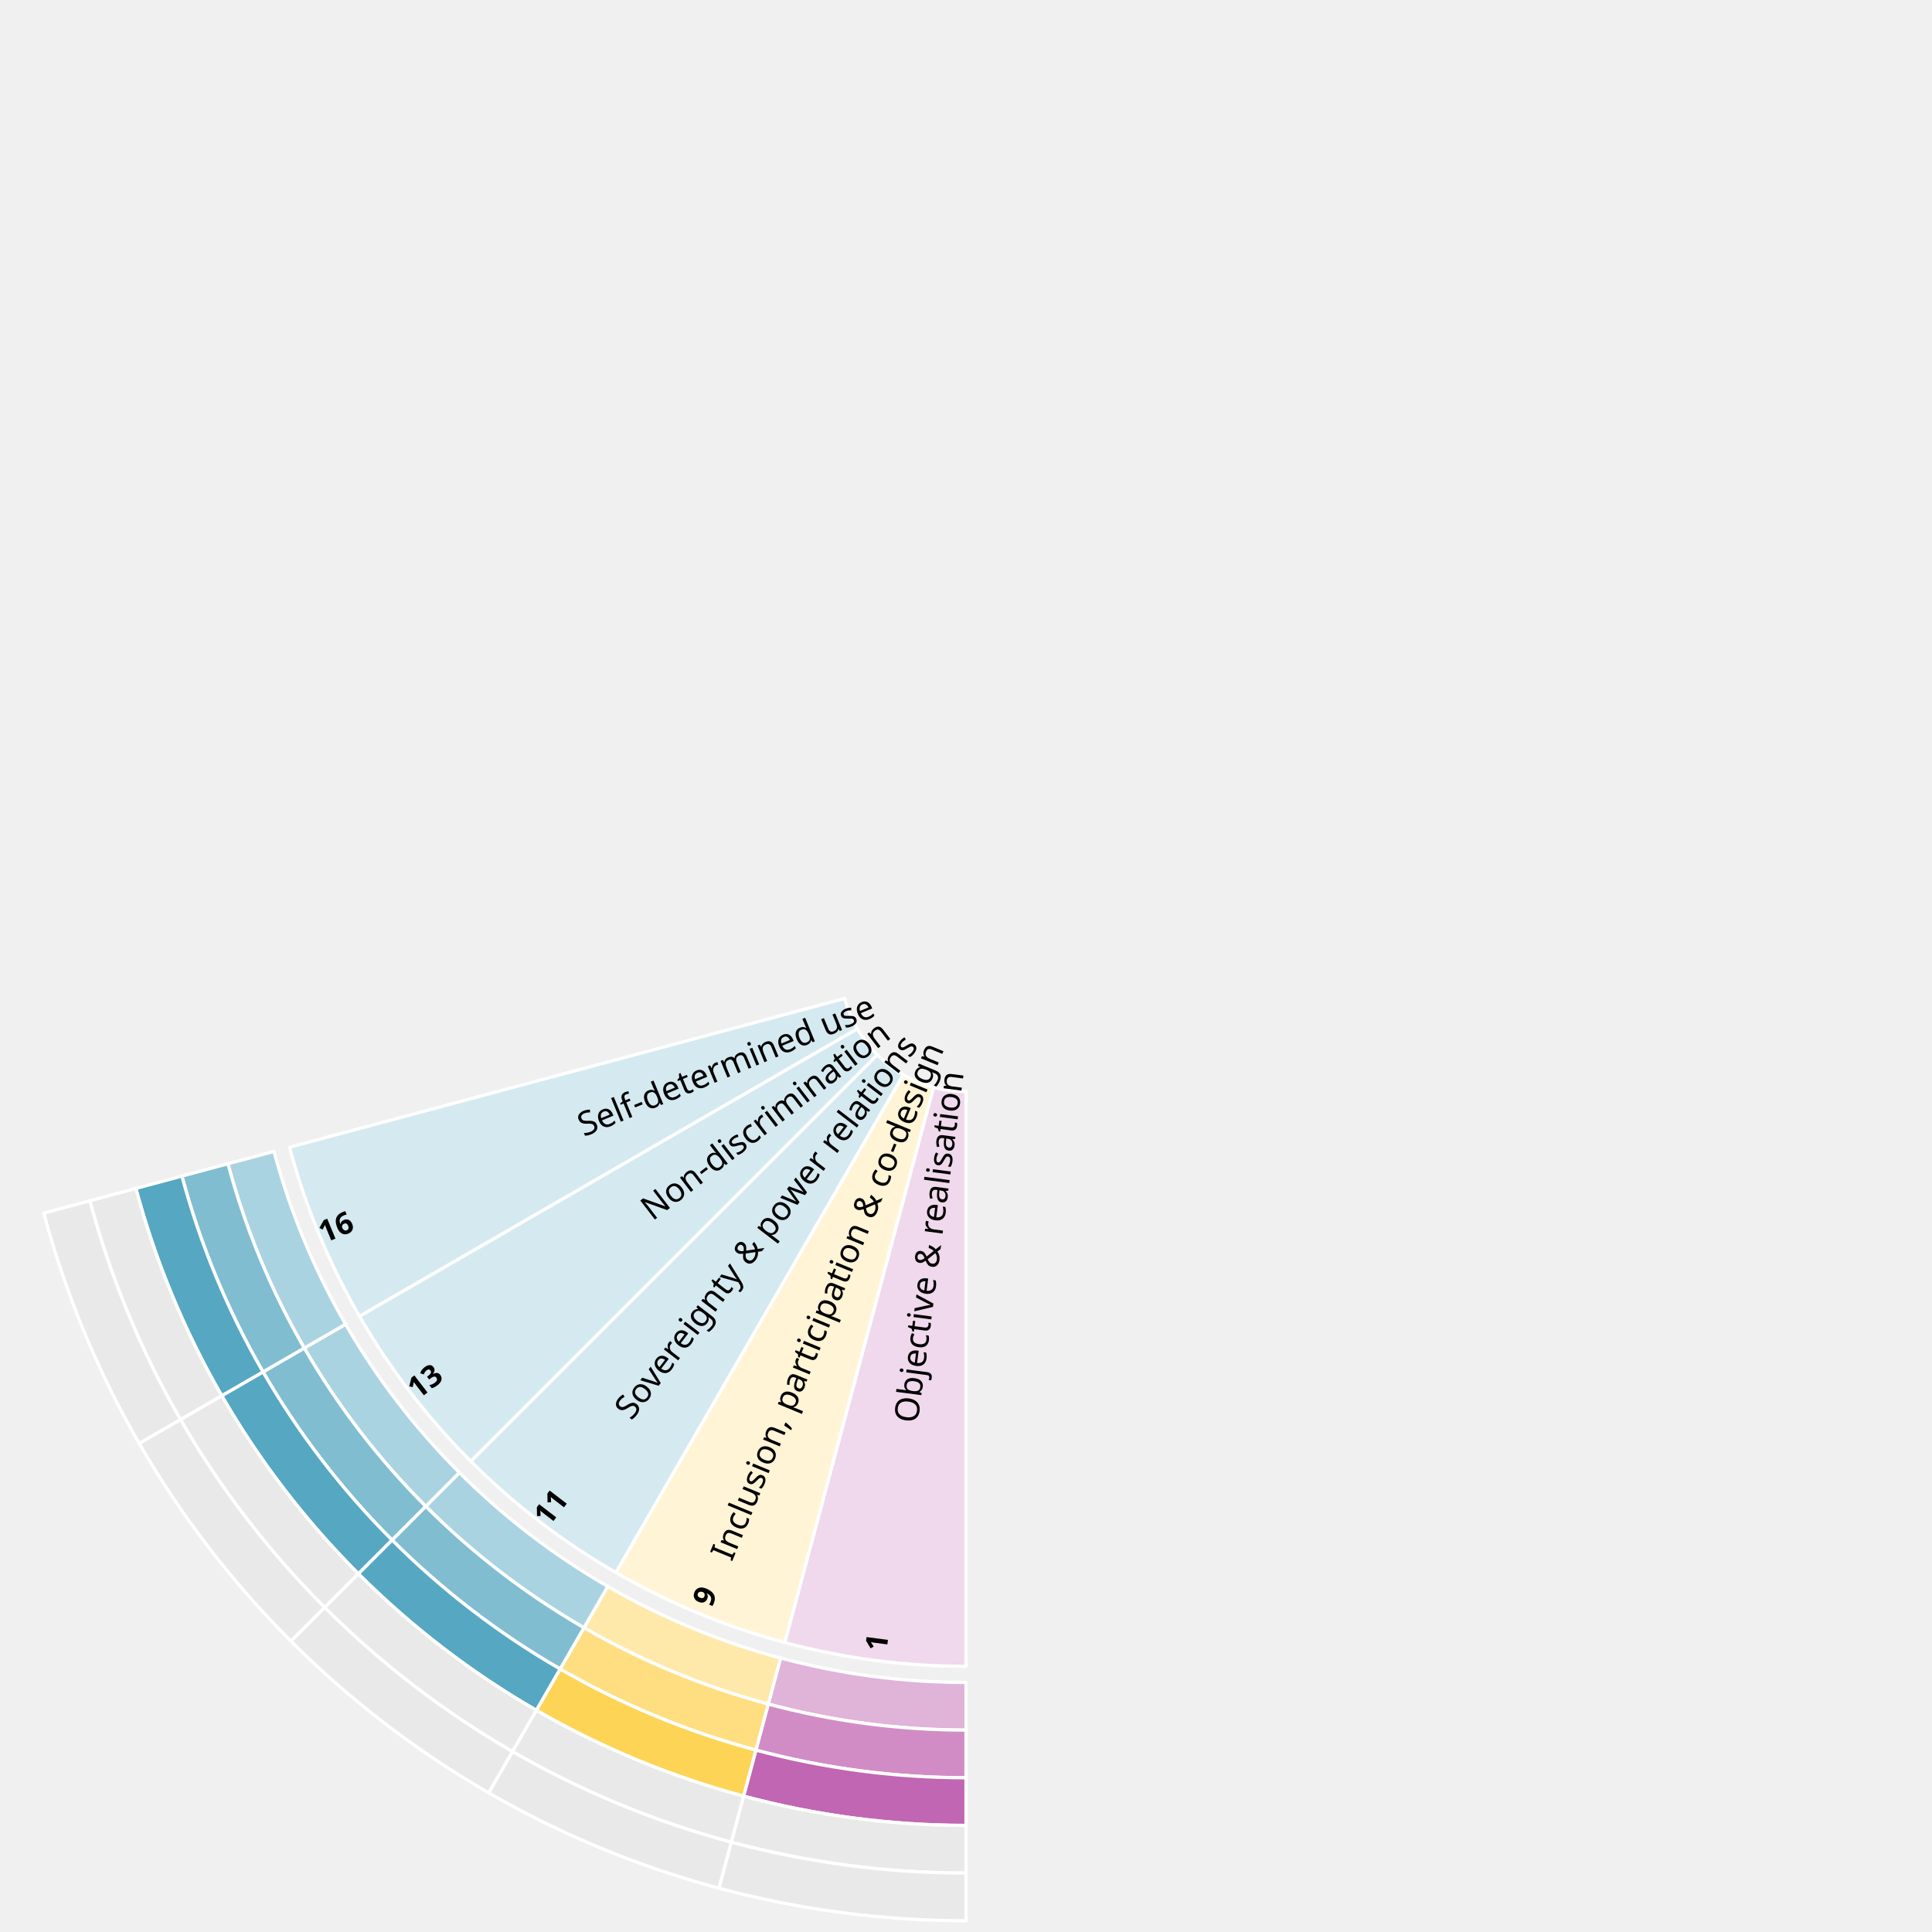
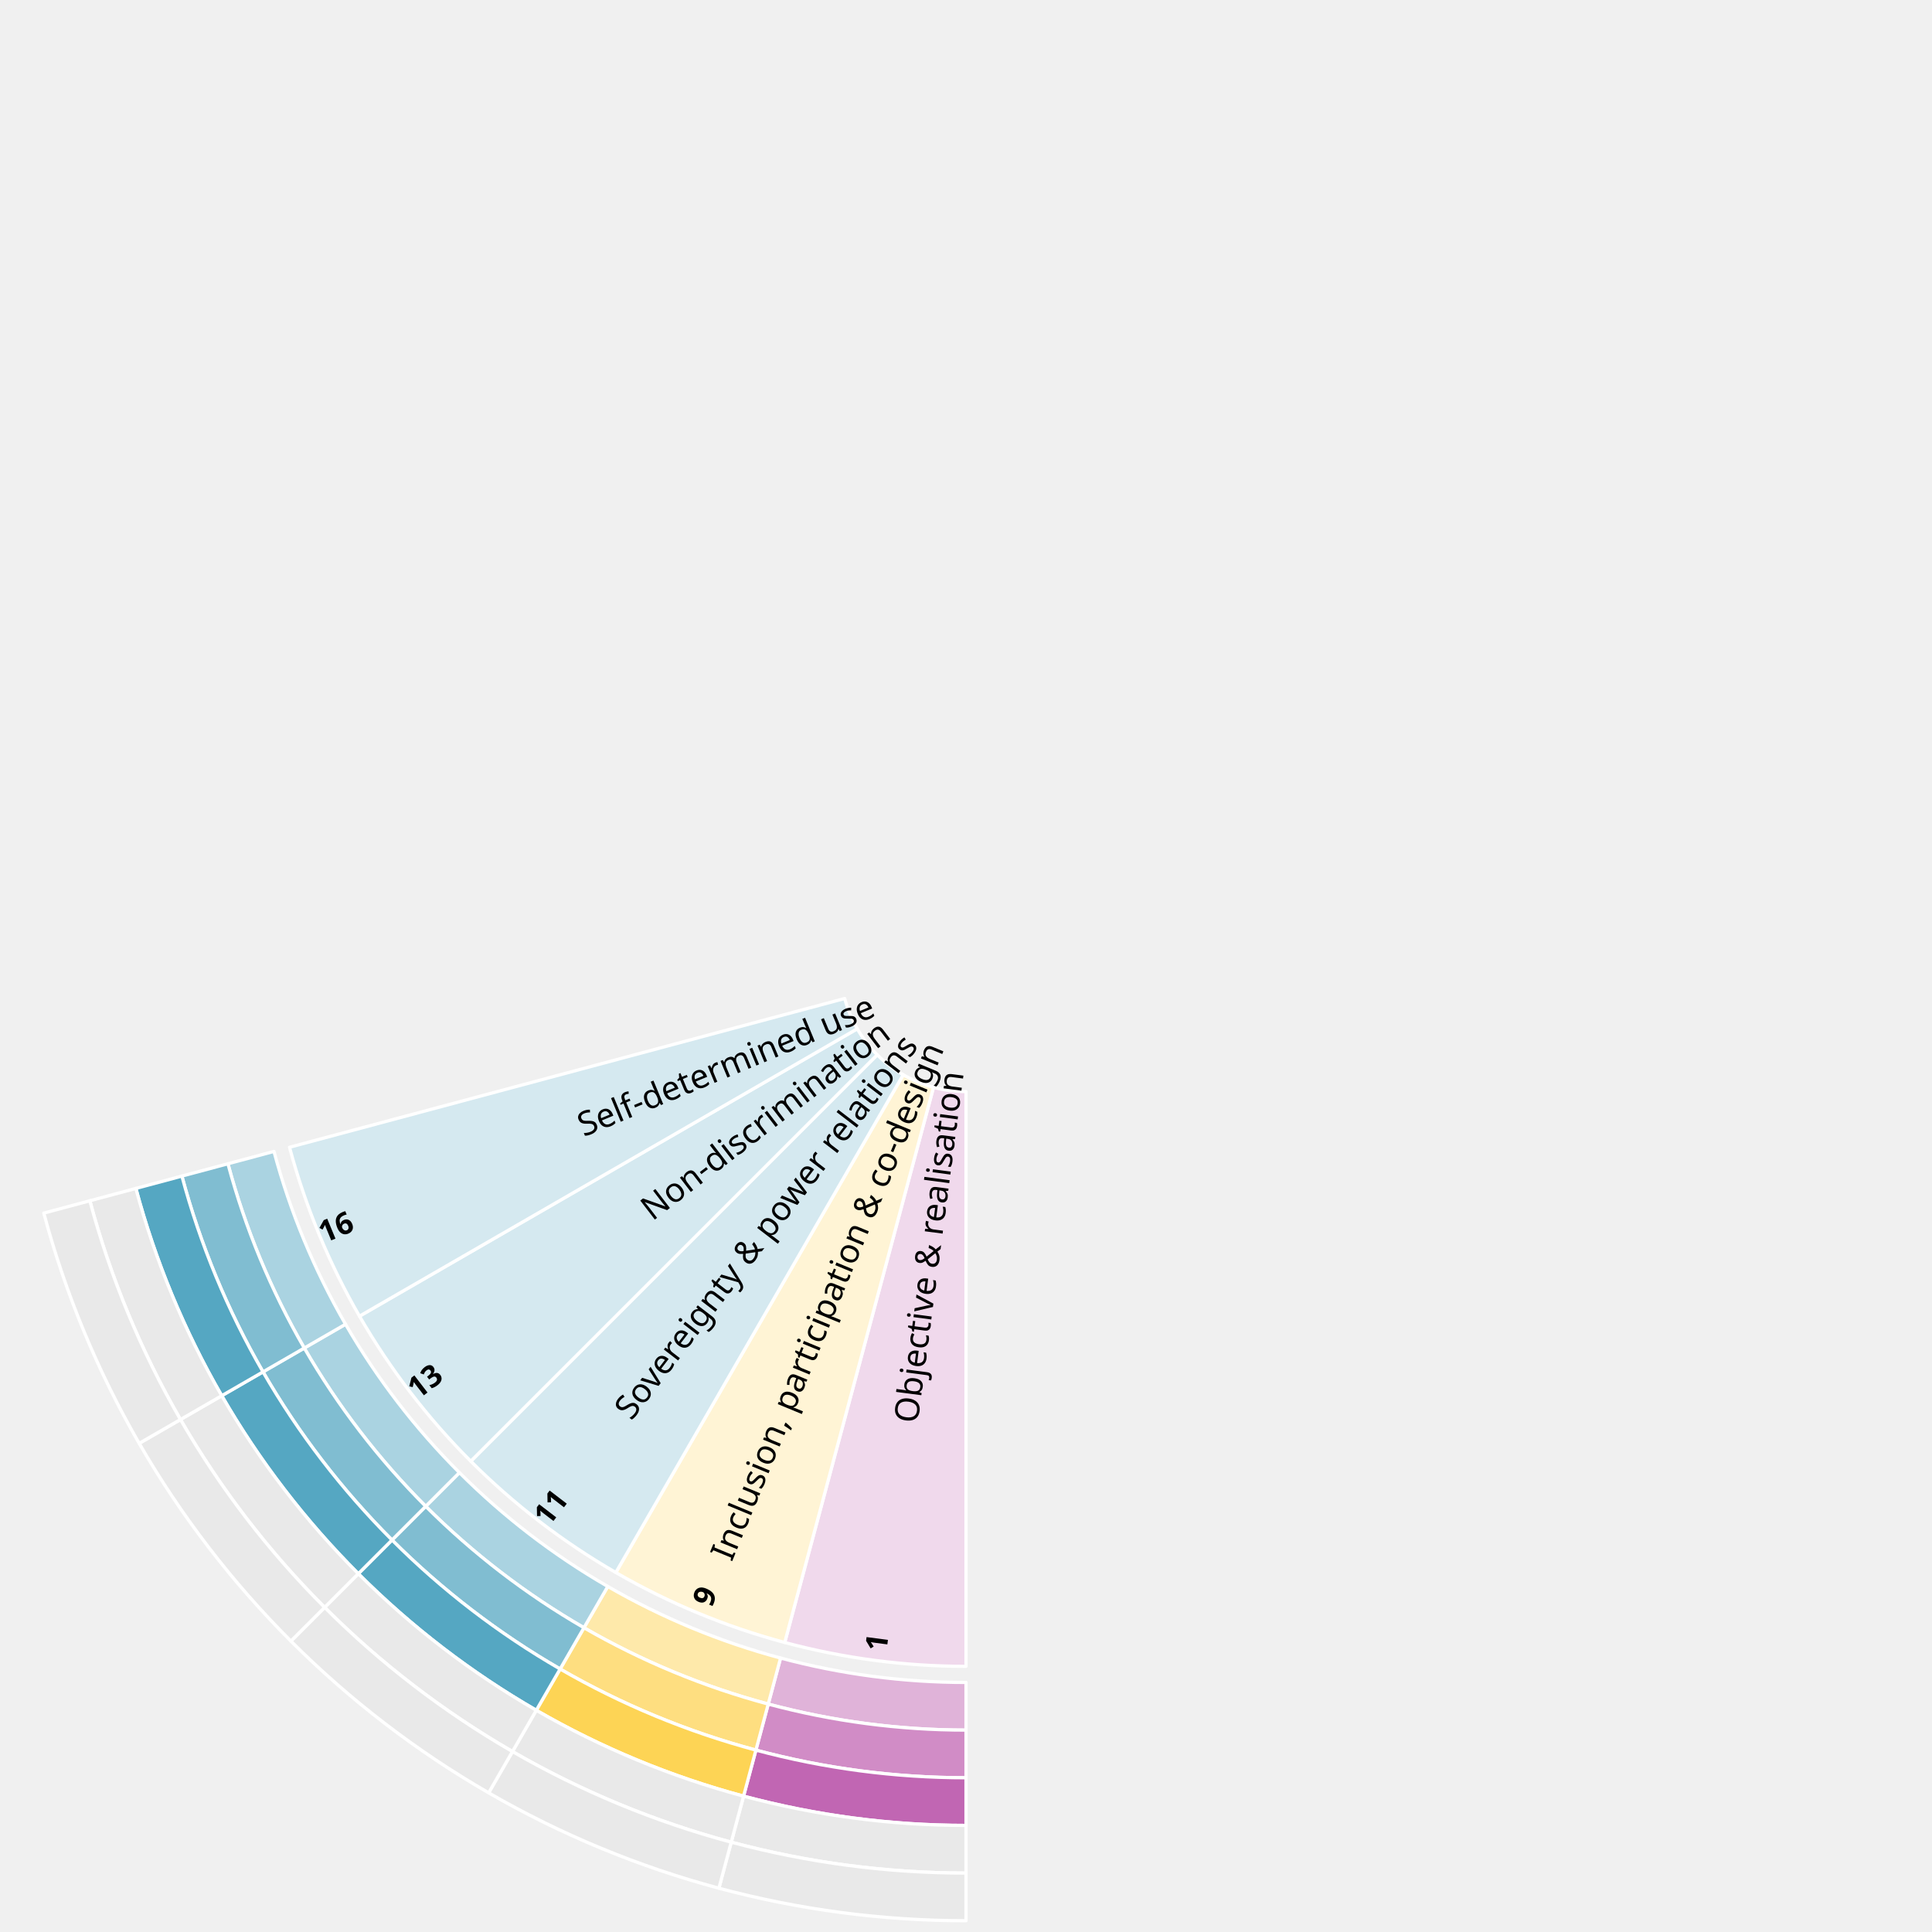
<svg xmlns="http://www.w3.org/2000/svg" xmlns:ns1="https://www.affinity.studio/" width="100%" height="100%" viewBox="40.157 272.634 2400 2400" version="1.1" xml:space="preserve" style="fill-rule:evenodd;clip-rule:evenodd;stroke-linecap:round;stroke-linejoin:round;stroke-miterlimit:1.5;">
  <g id="Diagram" ns1:id="Diagram">
    <g id="Ambivalent" ns1:id="Ambivalent">
      <g id="C01" ns1:id="01 Objective &amp; realisation">
        <path id="C01-wedge" ns1:id="Wedge" d="M1240.157,2342.634A870.000,870.000 0 0,1 1014.984,2312.990L1199.781,1623.318A156.000,156.000 0 0,0 1240.157,1628.634Z" style="fill:rgb(240,217,236);stroke:white;stroke-width:4px;" />
        <path id="C01-rating1" ns1:id="Rating 1" d="M1240.157,2421.834A949.200,949.200 0 0,1 994.486,2389.491L1009.808,2332.308A890.000,890.000 0 0,0 1240.157,2362.634Z" style="fill:rgb(224,179,217);stroke:white;stroke-width:4px;" />
        <path id="C01-rating2" ns1:id="Rating 2" d="M1240.157,2481.034A1008.400,1008.400 0 0,1 979.163,2446.674L994.486,2389.491A949.200,949.200 0 0,0 1240.157,2421.834Z" style="fill:rgb(209,140,198);stroke:white;stroke-width:4px;" />
        <path id="C01-rating3" ns1:id="Rating 3" d="M1240.157,2540.234A1067.600,1067.600 0 0,1 963.841,2503.856L979.163,2446.674A1008.400,1008.400 0 0,0 1240.157,2481.034Z" style="fill:rgb(193,102,179);stroke:white;stroke-width:4px;" />
        <path id="C01-rating4" ns1:id="Rating 4" d="M1240.157,2599.434A1126.800,1126.800 0 0,1 948.519,2561.039L963.841,2503.856A1067.600,1067.600 0 0,0 1240.157,2540.234Z" style="fill:rgb(233,233,233);stroke:white;stroke-width:4px;" />
        <path id="C01-rating5" ns1:id="Rating 5" d="M1240.157,2658.634A1186.000,1186.000 0 0,1 933.197,2618.222L948.519,2561.039A1126.800,1126.800 0 0,0 1240.157,2599.434Z" style="fill:rgb(233,233,233);stroke:white;stroke-width:4px;" />
-         <text id="C01-number" ns1:id="Number" transform="matrix(0.130526,-0.991445,0.991445,0.130526,-1983.916,3601.956)" x="1673.817px" y="2931.684px" style="font-family:'PTSans-Bold', 'PT Sans', sans-serif;font-weight:700;font-size:37.5px;">1</text>
-         <text id="C01-label" ns1:id="Label" transform="matrix(0.130526,-0.991445,0.991445,0.130526,-1983.916,3601.956)" x="1960.066px" y="2933.142px" style="font-family:'PTSans-Regular', 'PT Sans', sans-serif;font-size:41.667px;">Objective &amp; realisation</text>
+         <text id="C01-number" ns1:id="Number" transform="matrix(0.130526,-0.991445,0.991445,0.130526,-1983.916,3601.956)" x="1673.819px" y="2931.684px" style="font-family:'PTSans-Bold', 'PT Sans', sans-serif;font-weight:700;font-size:37.5px;">1</text>
+         <text id="C01-label" ns1:id="Label" transform="matrix(0.130526,-0.991445,0.991445,0.130526,-1983.916,3601.956)" x="1959.964px" y="2933.142px" style="font-family:'PTSans-Regular', 'PT Sans', sans-serif;font-size:41.667px;">Objective &amp; realisation</text>
      </g>
      <g id="C09" ns1:id="09 Inclusion, participation &amp; co-design">
        <path id="C09-wedge" ns1:id="Wedge" d="M1014.984,2312.989A870.000,870.000 0 0,1 805.157,2226.076L1162.157,1607.734A156.000,156.000 0 0,0 1199.781,1623.318Z" style="fill:rgb(255,244,213);stroke:white;stroke-width:4px;" />
        <path id="C09-rating1" ns1:id="Rating 1" d="M994.486,2389.491A949.200,949.200 0 0,1 765.557,2294.666L795.157,2243.397A890.000,890.000 0 0,0 1009.808,2332.308Z" style="fill:rgb(254,233,170);stroke:white;stroke-width:4px;" />
        <path id="C09-rating2" ns1:id="Rating 2" d="M979.164,2446.674A1008.400,1008.400 0 0,1 735.958,2345.934L765.557,2294.666A949.200,949.200 0 0,0 994.486,2389.491Z" style="fill:rgb(254,222,128);stroke:white;stroke-width:4px;" />
        <path id="C09-rating3" ns1:id="Rating 3" d="M963.842,2503.857A1067.600,1067.600 0 0,1 706.357,2397.203L735.958,2345.934A1008.400,1008.400 0 0,0 979.164,2446.674Z" style="fill:rgb(253,212,85);stroke:white;stroke-width:4px;" />
        <path id="C09-rating4" ns1:id="Rating 4" d="M948.520,2561.040A1126.800,1126.800 0 0,1 676.757,2448.472L706.357,2397.203A1067.600,1067.600 0 0,0 963.842,2503.857Z" style="fill:rgb(233,233,233);stroke:white;stroke-width:4px;" />
        <path id="C09-rating5" ns1:id="Rating 5" d="M933.198,2618.223A1186.000,1186.000 0 0,1 647.157,2499.741L676.757,2448.472A1126.800,1126.800 0 0,0 948.520,2561.040Z" style="fill:rgb(233,233,233);stroke:white;stroke-width:4px;" />
-         <text id="C09-number" ns1:id="Number" transform="matrix(0.382683,-0.92388,0.92388,0.382683,-2425.167,2694.95)" x="1673.817px" y="2931.684px" style="font-family:'PTSans-Bold', 'PT Sans', sans-serif;font-weight:700;font-size:37.5px;">9</text>
-         <text id="C09-label" ns1:id="Label" transform="matrix(0.382683,-0.92388,0.92388,0.382683,-2425.167,2694.95)" x="1736.238px" y="2933.142px" style="font-family:'PTSans-Regular', 'PT Sans', sans-serif;font-size:41.667px;">Inclusion, participation &amp; co-design</text>
+         <text id="C09-number" ns1:id="Number" transform="matrix(0.382683,-0.92388,0.92388,0.382683,-2425.167,2694.95)" x="1673.819px" y="2931.684px" style="font-family:'PTSans-Bold', 'PT Sans', sans-serif;font-weight:700;font-size:37.5px;">9</text>
+         <text id="C09-label" ns1:id="Label" transform="matrix(0.382683,-0.92388,0.92388,0.382683,-2425.167,2694.95)" x="1736.088px" y="2933.142px" style="font-family:'PTSans-Regular', 'PT Sans', sans-serif;font-size:41.667px;">Inclusion, participation &amp; co-design</text>
      </g>
      <g id="C11" ns1:id="11 Sovereignty &amp; power relations">
        <path id="C11-wedge" ns1:id="Wedge" d="M805.157,2226.076A870.000,870.000 0 0,1 624.975,2087.817L1129.849,1582.943A156.000,156.000 0 0,0 1162.157,1607.734Z" style="fill:rgb(213,233,240);stroke:white;stroke-width:4px;" />
        <path id="C11-rating1" ns1:id="Rating 1" d="M765.557,2294.665A949.200,949.200 0 0,1 568.971,2143.820L610.832,2101.959A890.000,890.000 0 0,0 795.157,2243.397Z" style="fill:rgb(170,211,225);stroke:white;stroke-width:4px;" />
        <path id="C11-rating2" ns1:id="Rating 2" d="M735.957,2345.934A1008.400,1008.400 0 0,1 527.111,2185.681L568.971,2143.820A949.200,949.200 0 0,0 765.557,2294.665Z" style="fill:rgb(128,189,209);stroke:white;stroke-width:4px;" />
        <path id="C11-rating3" ns1:id="Rating 3" d="M706.357,2397.203A1067.600,1067.600 0 0,1 485.251,2227.542L527.111,2185.681A1008.400,1008.400 0 0,0 735.957,2345.934Z" style="fill:rgb(85,167,194);stroke:white;stroke-width:4px;" />
        <path id="C11-rating4" ns1:id="Rating 4" d="M676.757,2448.471A1126.800,1126.800 0 0,1 443.390,2269.402L485.251,2227.542A1067.600,1067.600 0 0,0 706.357,2397.203Z" style="fill:rgb(233,233,233);stroke:white;stroke-width:4px;" />
        <path id="C11-rating5" ns1:id="Rating 5" d="M647.157,2499.740A1186.000,1186.000 0 0,1 401.529,2311.263L443.390,2269.402A1126.800,1126.800 0 0,0 676.757,2448.471Z" style="fill:rgb(233,233,233);stroke:white;stroke-width:4px;" />
-         <text id="C11-number" ns1:id="Number" transform="matrix(0.608761,-0.793354,0.793354,0.608761,-2616.633,1704.645)" x="1663.184px" y="2931.684px" style="font-family:'PTSans-Bold', 'PT Sans', sans-serif;font-weight:700;font-size:37.5px;">11</text>
-         <text id="C11-label" ns1:id="Label" transform="matrix(0.608761,-0.793354,0.793354,0.608761,-2616.633,1704.645)" x="1830.144px" y="2933.142px" style="font-family:'PTSans-Regular', 'PT Sans', sans-serif;font-size:41.667px;">Sovereignty &amp; power relations</text>
+         <text id="C11-number" ns1:id="Number" transform="matrix(0.608761,-0.793354,0.793354,0.608761,-2616.633,1704.645)" x="1663.188px" y="2931.684px" style="font-family:'PTSans-Bold', 'PT Sans', sans-serif;font-weight:700;font-size:37.5px;">11</text>
+         <text id="C11-label" ns1:id="Label" transform="matrix(0.608761,-0.793354,0.793354,0.608761,-2616.633,1704.645)" x="1830.005px" y="2933.142px" style="font-family:'PTSans-Regular', 'PT Sans', sans-serif;font-size:41.667px;">Sovereignty &amp; power relations</text>
      </g>
      <g id="C13" ns1:id="13 Non-discrimination">
        <path id="C13-wedge" ns1:id="Wedge" d="M624.974,2087.817A870.000,870.000 0 0,1 486.716,1907.634L1105.058,1550.634A156.000,156.000 0 0,0 1129.848,1582.943Z" style="fill:rgb(213,233,240);stroke:white;stroke-width:4px;" />
        <path id="C13-rating1" ns1:id="Rating 1" d="M568.971,2143.820A949.200,949.200 0 0,1 418.126,1947.234L469.394,1917.634A890.000,890.000 0 0,0 610.832,2101.959Z" style="fill:rgb(170,211,225);stroke:white;stroke-width:4px;" />
        <path id="C13-rating2" ns1:id="Rating 2" d="M527.111,2185.680A1008.400,1008.400 0 0,1 366.857,1976.834L418.126,1947.234A949.200,949.200 0 0,0 568.971,2143.820Z" style="fill:rgb(128,189,209);stroke:white;stroke-width:4px;" />
        <path id="C13-rating3" ns1:id="Rating 3" d="M485.250,2227.541A1067.600,1067.600 0 0,1 315.589,2006.434L366.857,1976.834A1008.400,1008.400 0 0,0 527.111,2185.680Z" style="fill:rgb(85,167,194);stroke:white;stroke-width:4px;" />
        <path id="C13-rating4" ns1:id="Rating 4" d="M443.389,2269.402A1126.800,1126.800 0 0,1 264.320,2036.034L315.589,2006.434A1067.600,1067.600 0 0,0 485.250,2227.541Z" style="fill:rgb(233,233,233);stroke:white;stroke-width:4px;" />
        <path id="C13-rating5" ns1:id="Rating 5" d="M401.528,2311.263A1186.000,1186.000 0 0,1 213.051,2065.634L264.320,2036.034A1126.800,1126.800 0 0,0 443.389,2269.402Z" style="fill:rgb(233,233,233);stroke:white;stroke-width:4px;" />
-         <text id="C13-number" ns1:id="Number" transform="matrix(0.793353,-0.608762,0.608762,0.793353,-2545.265,698.5287)" x="1663.184px" y="2931.684px" style="font-family:'PTSans-Bold', 'PT Sans', sans-serif;font-weight:700;font-size:37.5px;">13</text>
-         <text id="C13-label" ns1:id="Label" transform="matrix(0.793353,-0.608762,0.608762,0.793353,-2545.265,698.5287)" x="2029.581px" y="2933.142px" style="font-family:'PTSans-Regular', 'PT Sans', sans-serif;font-size:41.667px;">Non-discrimination</text>
+         <text id="C13-number" ns1:id="Number" transform="matrix(0.793353,-0.608762,0.608762,0.793353,-2545.265,698.5287)" x="1663.188px" y="2931.684px" style="font-family:'PTSans-Bold', 'PT Sans', sans-serif;font-weight:700;font-size:37.5px;">13</text>
+         <text id="C13-label" ns1:id="Label" transform="matrix(0.793353,-0.608762,0.608762,0.793353,-2545.265,698.5287)" x="2029.506px" y="2933.142px" style="font-family:'PTSans-Regular', 'PT Sans', sans-serif;font-size:41.667px;">Non-discrimination</text>
      </g>
      <g id="C16" ns1:id="16 Self-determined use">
        <path id="C16-wedge" ns1:id="Wedge" d="M486.715,1907.634A870.000,870.000 0 0,1 399.802,1697.807L1089.473,1513.010A156.000,156.000 0 0,0 1105.058,1550.635Z" style="fill:rgb(213,233,240);stroke:white;stroke-width:4px;" />
        <path id="C16-rating1" ns1:id="Rating 1" d="M418.126,1947.234A949.200,949.200 0 0,1 323.301,1718.305L380.484,1702.983A890.000,890.000 0 0,0 469.394,1917.634Z" style="fill:rgb(170,211,225);stroke:white;stroke-width:4px;" />
        <path id="C16-rating2" ns1:id="Rating 2" d="M366.858,1976.834A1008.400,1008.400 0 0,1 266.117,1733.627L323.301,1718.305A949.200,949.200 0 0,0 418.126,1947.234Z" style="fill:rgb(128,189,209);stroke:white;stroke-width:4px;" />
        <path id="C16-rating3" ns1:id="Rating 3" d="M315.589,2006.434A1067.600,1067.600 0 0,1 208.935,1748.949L266.117,1733.627A1008.400,1008.400 0 0,0 366.858,1976.834Z" style="fill:rgb(85,167,194);stroke:white;stroke-width:4px;" />
        <path id="C16-rating4" ns1:id="Rating 4" d="M264.319,2036.034A1126.800,1126.800 0 0,1 151.752,1764.271L208.935,1748.949A1067.600,1067.600 0 0,0 315.589,2006.434Z" style="fill:rgb(233,233,233);stroke:white;stroke-width:4px;" />
        <path id="C16-rating5" ns1:id="Rating 5" d="M213.051,2065.635A1186.000,1186.000 0 0,1 94.569,1779.593L151.752,1764.271A1126.800,1126.800 0 0,0 264.319,2036.034Z" style="fill:rgb(233,233,233);stroke:white;stroke-width:4px;" />
-         <text id="C16-number" ns1:id="Number" transform="matrix(0.92388,-0.382684,0.382684,0.92388,-2215.927,-254.8336)" x="1663.184px" y="2931.684px" style="font-family:'PTSans-Bold', 'PT Sans', sans-serif;font-weight:700;font-size:37.5px;">16</text>
-         <text id="C16-label" ns1:id="Label" transform="matrix(0.92388,-0.382684,0.382684,0.92388,-2215.927,-254.8336)" x="2011.878px" y="2933.142px" style="font-family:'PTSans-Regular', 'PT Sans', sans-serif;font-size:41.667px;">Self-determined use</text>
+         <text id="C16-number" ns1:id="Number" transform="matrix(0.92388,-0.382684,0.382684,0.92388,-2215.927,-254.8336)" x="1663.188px" y="2931.684px" style="font-family:'PTSans-Bold', 'PT Sans', sans-serif;font-weight:700;font-size:37.5px;">16</text>
+         <text id="C16-label" ns1:id="Label" transform="matrix(0.92388,-0.382684,0.382684,0.92388,-2215.927,-254.8336)" x="2011.798px" y="2933.142px" style="font-family:'PTSans-Regular', 'PT Sans', sans-serif;font-size:41.667px;">Self-determined use</text>
      </g>
    </g>
  </g>
</svg>
